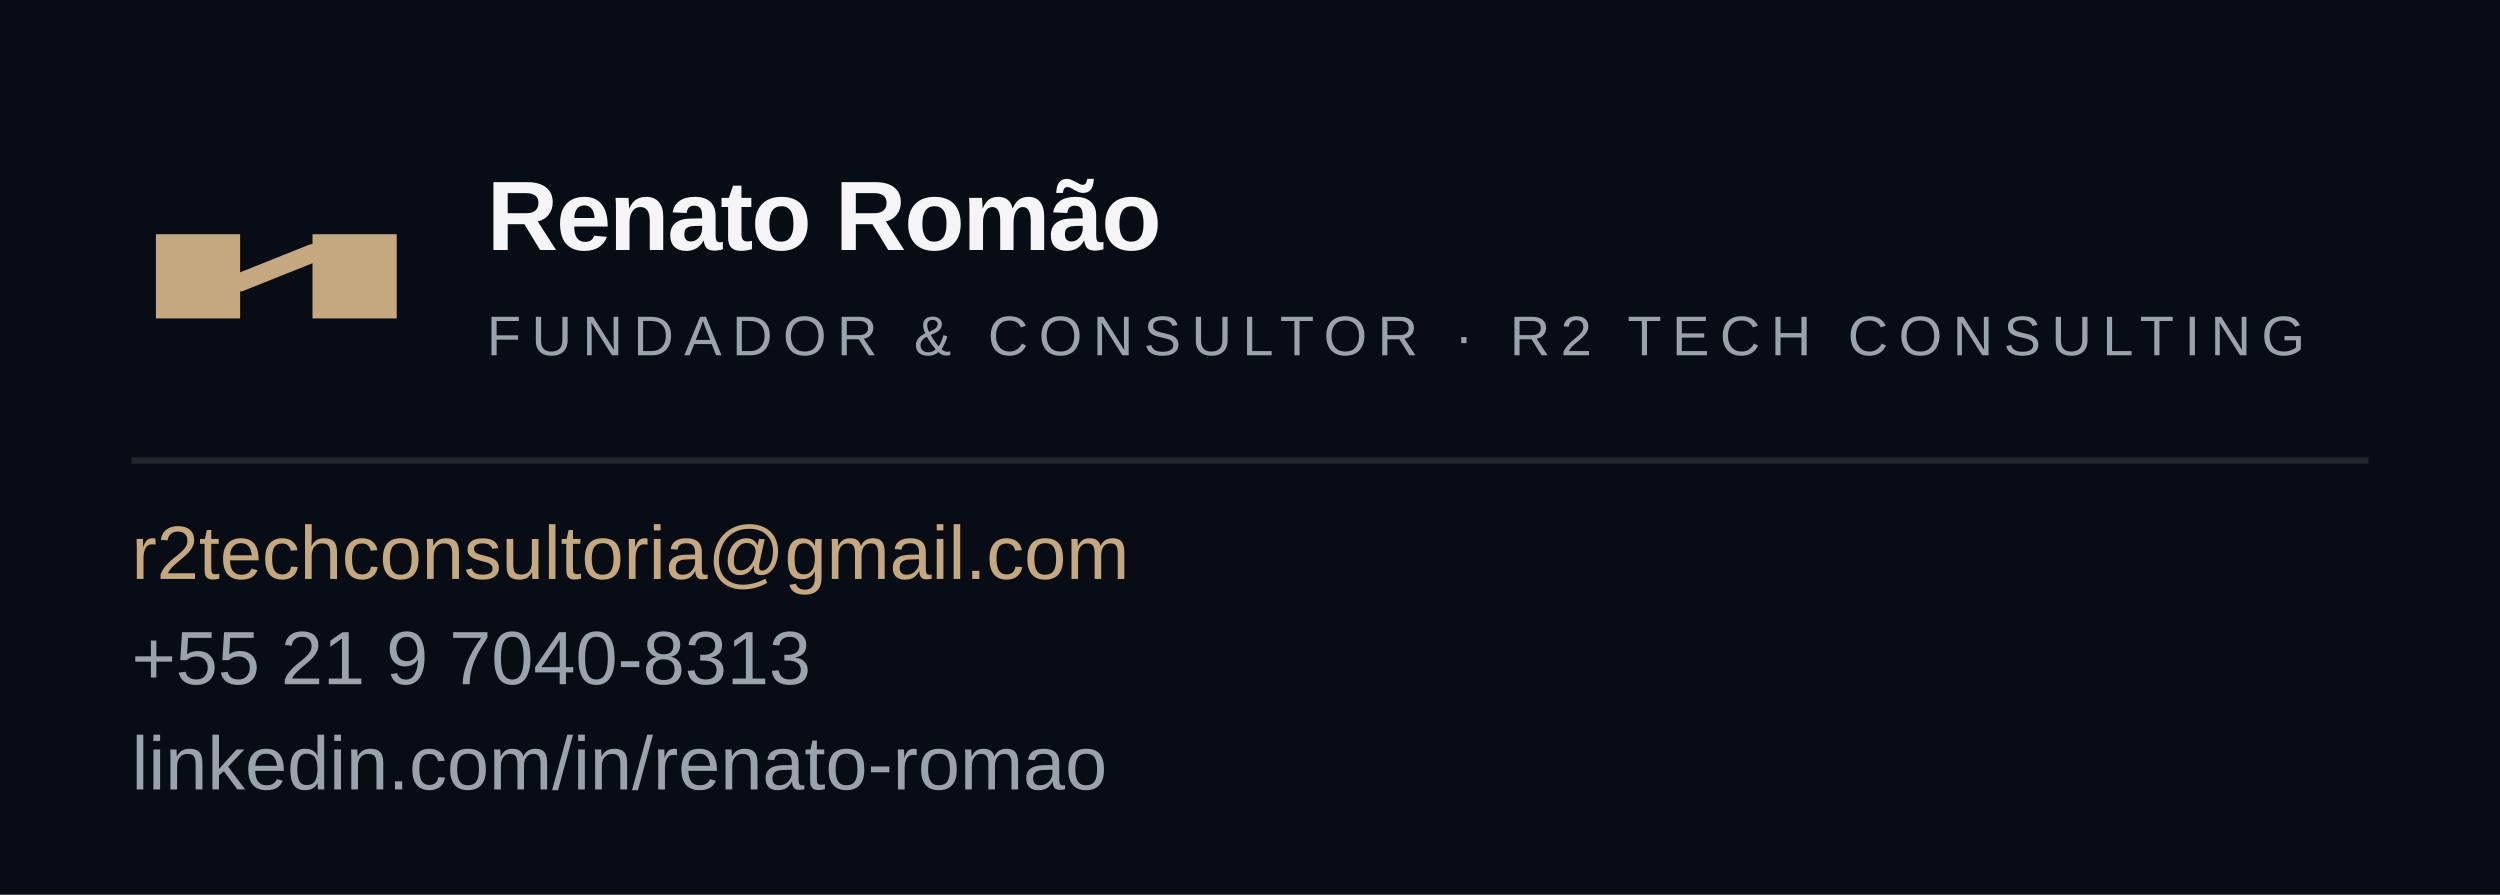
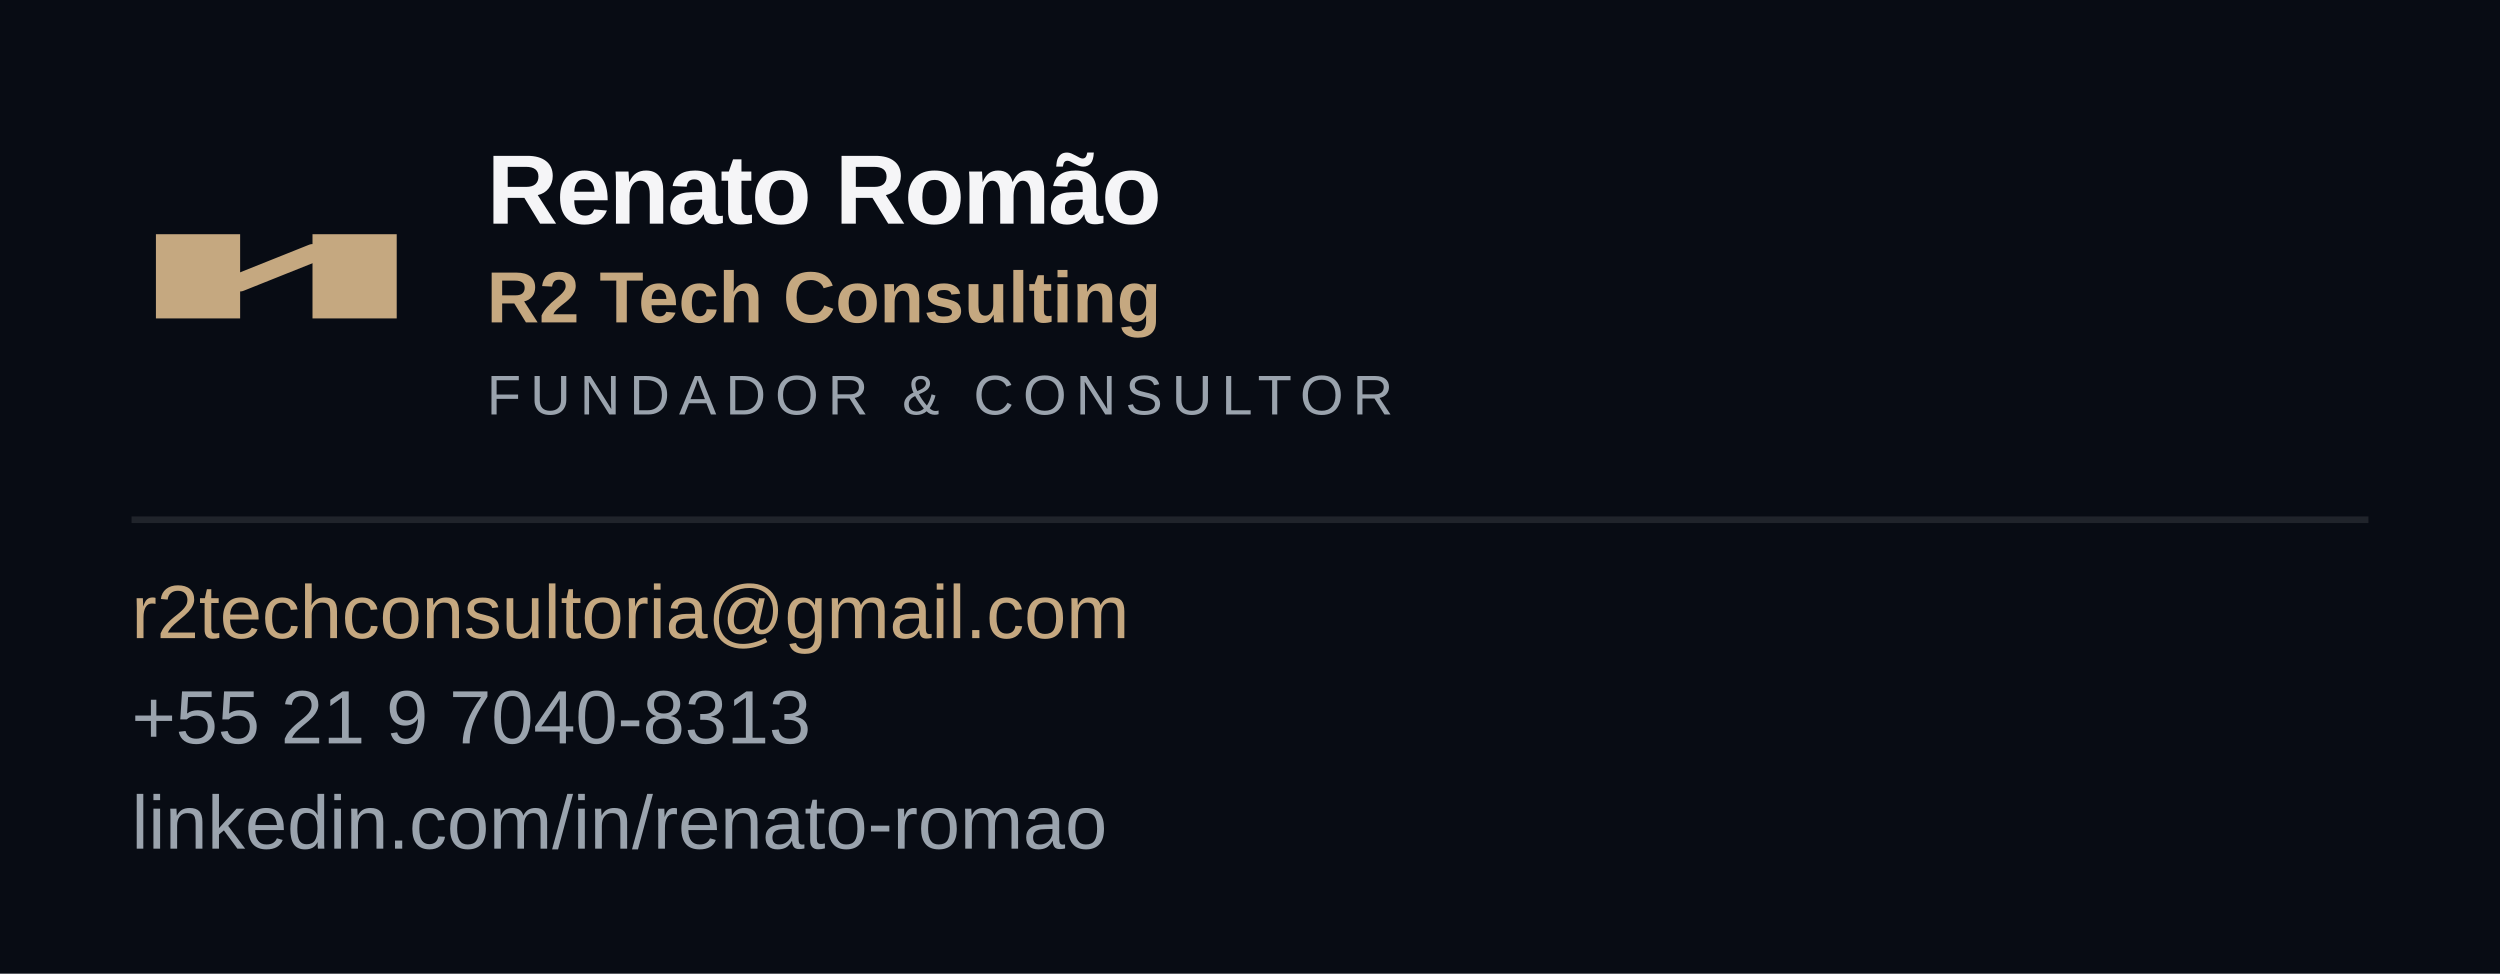
- <svg xmlns="http://www.w3.org/2000/svg" viewBox="0 0 380 136" width="380" height="136">
-   <rect width="380" height="136" fill="#080C14" />
+ <svg xmlns="http://www.w3.org/2000/svg" viewBox="0 0 380 148" width="760" height="296">
+   <rect width="380" height="148" fill="#080C14" />
  <g transform="translate(20,20)">
    <rect x="3.7" y="15.6" width="12.8" height="12.8" fill="#C5A880" />
    <rect x="27.5" y="15.6" width="12.8" height="12.8" fill="#C5A880" />
    <line x1="16.5" y1="22.9" x2="27.5" y2="18.5" stroke="#C5A880" stroke-width="2.8" stroke-linecap="round" />
  </g>
-   <text x="74" y="38" font-family="Arial,sans-serif" font-size="15" font-weight="700" fill="#F5F5F7" letter-spacing="-0.3">Renato Romão</text>
-   <text x="74" y="54" font-family="Arial,sans-serif" font-size="8.5" font-weight="500" fill="#9AA3AD" letter-spacing="1.6">FUNDADOR &amp; CONSULTOR · R2 TECH CONSULTING</text>
-   <line x1="20" y1="70" x2="360" y2="70" stroke="rgba(255,255,255,0.10)" stroke-width="1" />
-   <text x="20" y="88" font-family="Arial,sans-serif" font-size="11.5" fill="#C5A880">r2techconsultoria@gmail.com</text>
-   <text x="20" y="104" font-family="Arial,sans-serif" font-size="11.5" fill="#9AA3AD">+55 21 9 7040-8313</text>
-   <text x="20" y="120" font-family="Arial,sans-serif" font-size="11.5" fill="#9AA3AD">linkedin.com/in/renato-romao</text>
+   <text x="74" y="34" font-family="Arial,sans-serif" font-size="15" font-weight="700" fill="#F5F5F7" letter-spacing="-0.3">Renato Romão</text>
+   <text x="74" y="49" font-family="Arial,sans-serif" font-size="11" font-weight="600" fill="#C5A880">R2 Tech Consulting</text>
+   <text x="74" y="63" font-family="Arial,sans-serif" font-size="8.5" font-weight="500" fill="#9AA3AD" letter-spacing="1.4">FUNDADOR &amp; CONSULTOR</text>
+   <line x1="20" y1="79" x2="360" y2="79" stroke="rgba(255,255,255,0.10)" stroke-width="1" />
+   <text x="20" y="97" font-family="Arial,sans-serif" font-size="11.5" fill="#C5A880">r2techconsultoria@gmail.com</text>
+   <text x="20" y="113" font-family="Arial,sans-serif" font-size="11.5" fill="#9AA3AD">+55 21 9 7040-8313</text>
+   <text x="20" y="129" font-family="Arial,sans-serif" font-size="11.5" fill="#9AA3AD">linkedin.com/in/renato-romao</text>
</svg>
